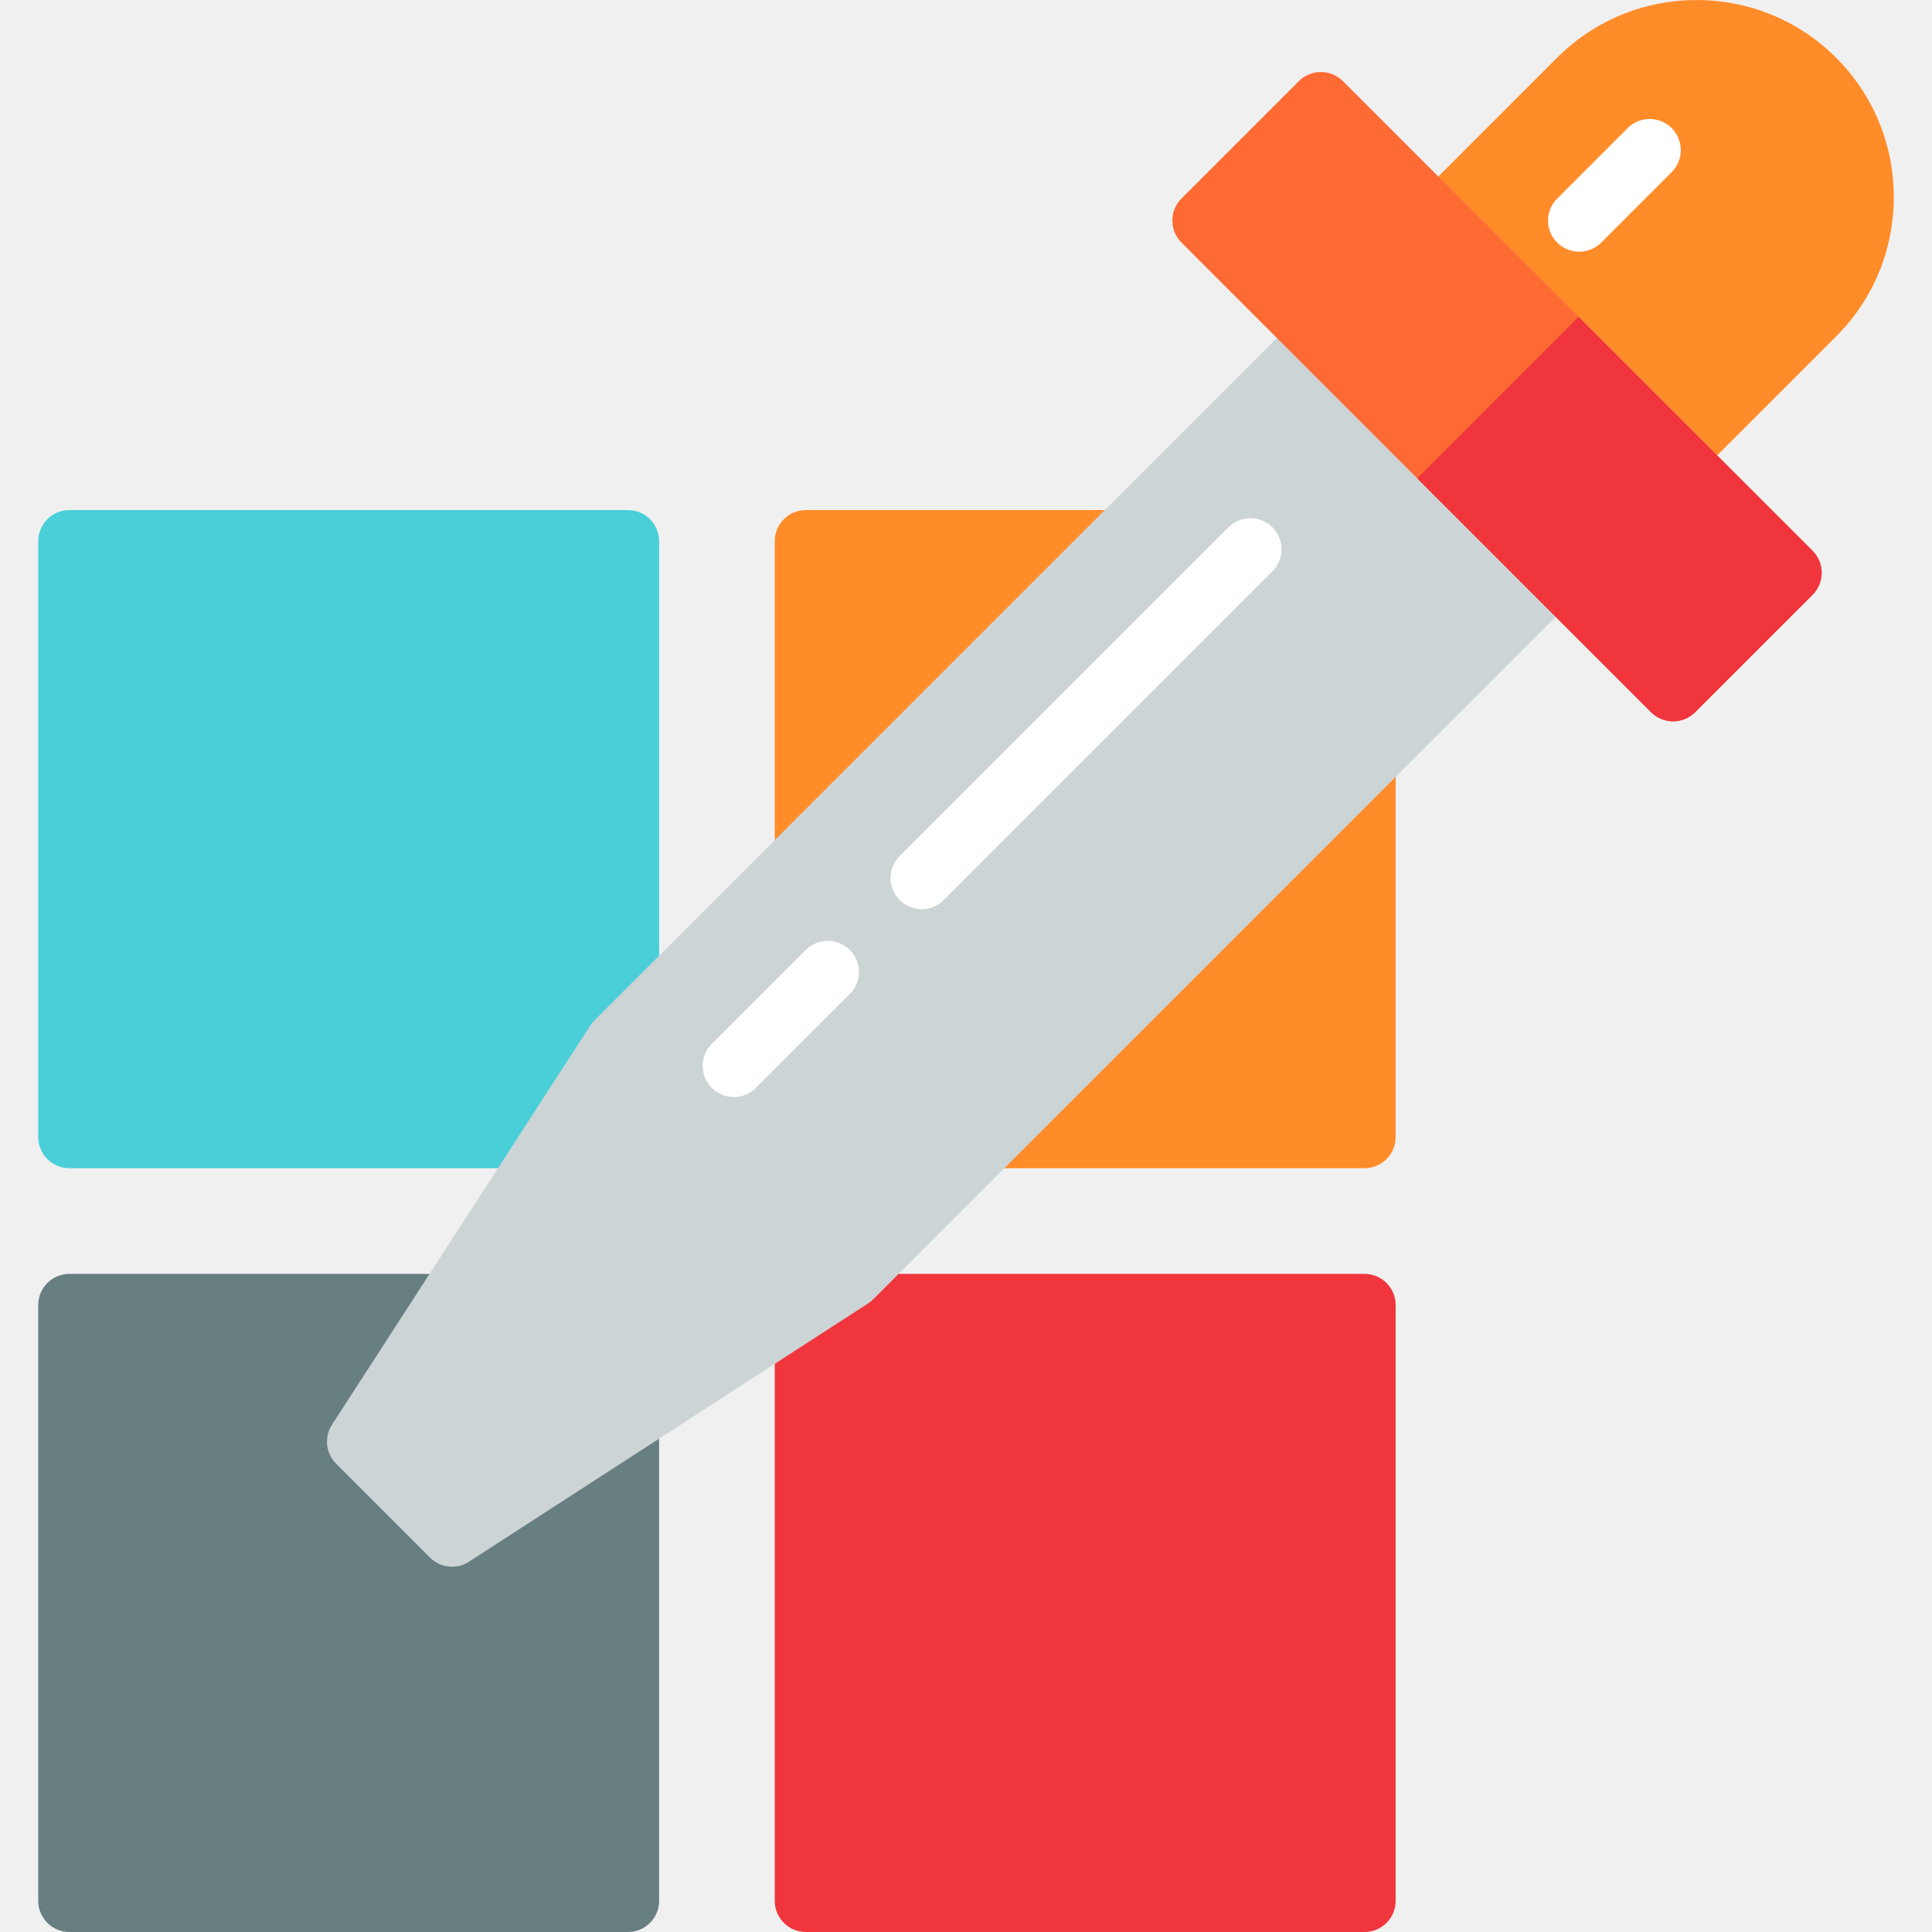
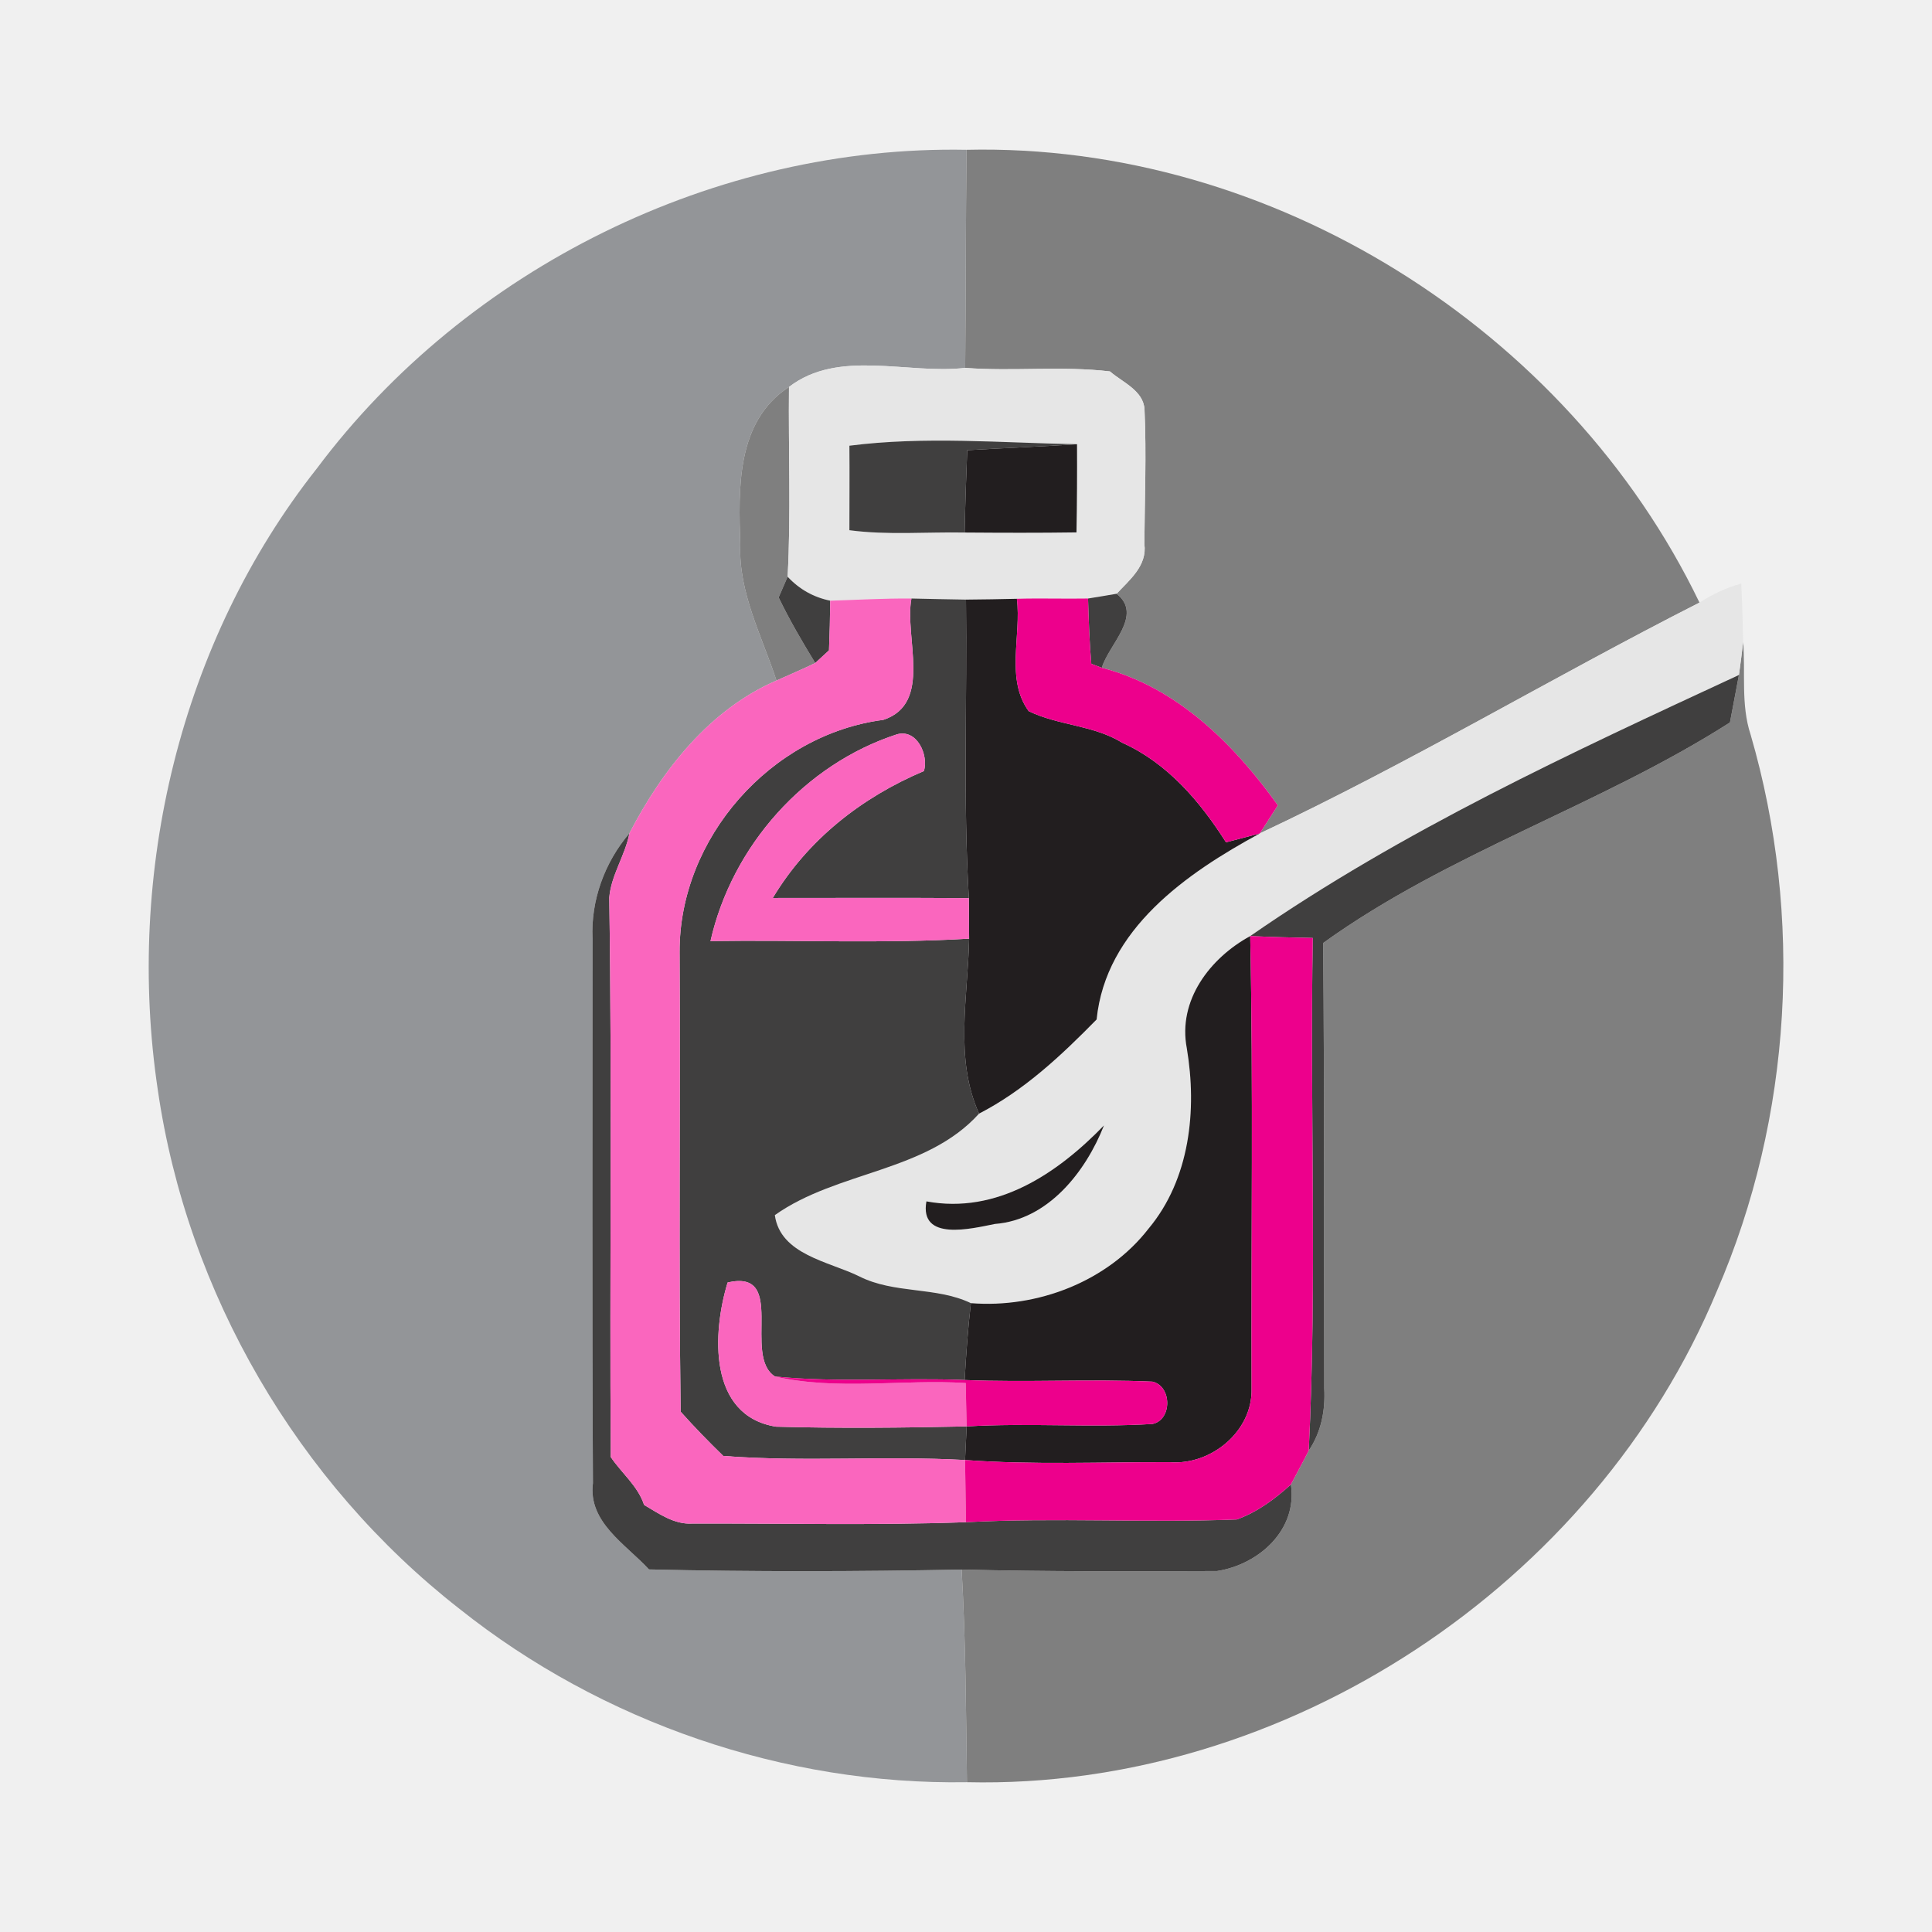
- <svg xmlns="http://www.w3.org/2000/svg" version="1.1" id="Layer_1" x="0px" y="0px" viewBox="0 0 449.611 449.611" style="enable-background:new 0 0 449.611 449.611;" xml:space="preserve">
-   <path style="fill:#4ACFD9;" d="M146.142,118.702H16.142c-4.002,0-7.245,3.243-7.245,7.245v138.668c0,4.002,3.243,7.245,7.245,7.245  h130.001c4.002,0,7.245-3.243,7.245-7.245V125.947C153.387,121.945,150.145,118.702,146.142,118.702z" />
-   <path style="fill:#687F82;" d="M146.142,296.453H16.142c-4.002,0-7.245,3.244-7.245,7.245v138.668c0,4.002,3.243,7.245,7.245,7.245  h130.001c4.002,0,7.245-3.243,7.245-7.245V303.698C153.387,299.697,150.145,296.453,146.142,296.453z" />
-   <path style="fill:#FF8C29;" d="M317.545,118.702H187.545c-4.002,0-7.245,3.243-7.245,7.245v138.668c0,4.002,3.243,7.245,7.245,7.245  h130.001c4.002,0,7.245-3.243,7.245-7.245V125.947C324.791,121.945,321.548,118.702,317.545,118.702z" />
-   <path style="fill:#F0353D;" d="M317.545,296.453H187.545c-4.002,0-7.245,3.244-7.245,7.245v138.668c0,4.002,3.243,7.245,7.245,7.245  h130.001c4.002,0,7.245-3.243,7.245-7.245V303.698C324.791,299.697,321.548,296.453,317.545,296.453z" />
-   <path style="fill:#CDD4D5;" d="M389.022,106.318l-54.647-54.647c-2.83-2.829-7.417-2.829-10.247,0l-185.802,185.8  c-0.36,0.361-0.682,0.759-0.959,1.187L77.255,331.56c-1.856,2.868-1.456,6.643,0.959,9.059l21.859,21.859  c1.4,1.399,3.255,2.121,5.127,2.121c1.358,0,2.726-0.382,3.933-1.162l92.901-60.113c0.428-0.277,0.826-0.599,1.187-0.959  l185.802-185.8C391.852,113.735,391.852,109.148,389.022,106.318z" />
-   <path style="fill:#FF8C29;" d="M427.276,13.418c-17.892-17.891-47.002-17.891-64.895,0l-43.718,43.718  c-2.829,2.83-2.829,7.417,0,10.247l54.647,54.647c1.415,1.414,3.27,2.121,5.124,2.121s3.709-0.707,5.124-2.121l43.718-43.718  c8.667-8.667,13.439-20.19,13.439-32.447C440.715,33.607,435.942,22.085,427.276,13.418z" />
-   <path style="fill:#FFFFFF;" d="M367.505,58.575c-1.854,0-3.709-0.707-5.124-2.121c-2.829-2.83-2.829-7.417,0-10.247l16.395-16.395  c2.83-2.829,7.417-2.829,10.247,0c2.83,2.83,2.83,7.417,0,10.247l-16.394,16.395C371.214,57.867,369.359,58.575,367.505,58.575z" />
-   <path style="fill:#FD6A33;" d="M421.812,128.178L312.516,18.882c-2.831-2.829-7.417-2.829-10.247,0l-27.323,27.323  c-2.829,2.83-2.829,7.417,0,10.247l109.295,109.296c1.415,1.414,3.269,2.121,5.124,2.121c1.854,0,3.709-0.707,5.123-2.121  l27.324-27.323c1.359-1.359,2.122-3.201,2.122-5.124C423.933,131.379,423.17,129.537,421.812,128.178z" />
-   <path style="fill:#F0353D;" d="M367.376,73.742l-37.571,37.571l54.434,54.434c1.415,1.414,3.269,2.121,5.124,2.121  c1.854,0,3.709-0.707,5.123-2.121l27.324-27.323c1.359-1.359,2.122-3.201,2.122-5.124c0-1.921-0.763-3.764-2.121-5.124  L367.376,73.742z" />
-   <g>
-     <path style="fill:#FFFFFF;" d="M170.774,255.305c-1.854,0-3.709-0.707-5.123-2.121c-2.83-2.829-2.83-7.417-0.001-10.247   l21.859-21.859c2.83-2.83,7.418-2.83,10.246-0.001c2.83,2.83,2.83,7.417,0.001,10.246l-21.859,21.859   C174.483,254.598,172.628,255.305,170.774,255.305z" />
-     <path style="fill:#FFFFFF;" d="M214.492,211.587c-1.854,0-3.709-0.707-5.124-2.121c-2.83-2.83-2.83-7.417,0-10.247l76.505-76.506   c2.831-2.83,7.418-2.828,10.247,0c2.83,2.83,2.83,7.417,0,10.247l-76.505,76.506C218.201,210.88,216.346,211.587,214.492,211.587z" />
+ <svg xmlns="http://www.w3.org/2000/svg" width="142pt" height="142pt" viewBox="0 0 142 142" version="1.1">
+   <g id="#939598ff">
+     <path fill="#939598" opacity="1.00" d=" M 23.29 34.43 C 34.32 19.69 52.61 10.66 71.04 11.01 C 70.98 16.35 70.99 21.70 70.94 27.04 C 66.67 27.53 61.65 25.63 57.99 28.44 C 54.09 30.98 54.28 35.93 54.41 40.03 C 54.28 43.57 56.00 46.75 57.07 50.02 C 52.16 52.14 48.66 56.61 46.26 61.25 C 44.44 63.38 43.42 66.18 43.55 68.99 C 43.55 82.33 43.51 95.67 43.58 109.01 C 43.21 111.89 46.01 113.51 47.70 115.35 C 55.36 115.53 63.03 115.51 70.68 115.36 C 70.98 120.56 71.00 125.78 71.07 130.99 C 57.67 131.21 44.23 126.58 33.76 118.24 C 21.88 108.96 13.77 95.06 11.60 80.12 C 9.21 64.17 13.24 47.15 23.29 34.43 Z" />
  </g>
-   <g>
- </g>
-   <g>
- </g>
-   <g>
- </g>
-   <g>
- </g>
-   <g>
- </g>
-   <g>
- </g>
-   <g>
- </g>
-   <g>
- </g>
-   <g>
- </g>
-   <g>
- </g>
-   <g>
- </g>
-   <g>
- </g>
-   <g>
- </g>
-   <g>
- </g>
-   <g>
- </g>
+   <g id="#7f7f7fff">
+     <path fill="#7f7f7f" opacity="1.00" d=" M 71.04 11.01 C 93.44 10.49 115.22 24.18 124.91 44.29 C 114.06 49.80 103.61 56.08 92.60 61.25 C 92.93 60.73 93.59 59.70 93.92 59.19 C 90.70 54.69 86.50 50.49 80.98 49.08 C 81.50 47.35 84.05 45.22 82.07 43.64 C 83.03 42.61 84.33 41.57 84.11 39.98 C 84.13 36.68 84.27 33.38 84.12 30.09 C 84.04 28.70 82.50 28.10 81.58 27.30 C 78.06 26.88 74.48 27.31 70.94 27.04 C 70.99 21.70 70.98 16.35 71.04 11.01 Z" />
+     <path fill="#7f7f7f" opacity="1.00" d=" M 54.41 40.03 C 54.28 35.93 54.09 30.98 57.99 28.44 C 57.94 33.09 58.14 37.75 57.89 42.39 L 57.23 43.91 C 58.03 45.57 58.96 47.16 59.92 48.73 C 58.98 49.19 58.02 49.59 57.07 50.02 C 56.00 46.75 54.28 43.57 54.41 40.03 Z" />
+     <path fill="#7f7f7f" opacity="1.00" d=" M 128.12 47.18 C 128.30 49.45 127.94 51.79 128.67 54.00 C 132.56 67.36 131.73 82.10 126.19 94.89 C 117.22 116.48 94.51 131.54 71.07 130.99 C 71.00 125.78 70.98 120.56 70.68 115.36 C 76.94 115.52 83.20 115.49 89.45 115.47 C 92.50 115.00 95.38 112.46 94.88 109.11 C 95.31 108.28 95.77 107.46 96.19 106.62 C 97.11 105.26 97.42 103.65 97.33 102.03 C 97.30 91.13 97.35 80.22 97.25 69.31 C 106.48 62.66 117.59 59.21 127.15 53.10 C 127.38 51.94 127.58 50.77 127.81 49.61 C 127.92 48.80 128.03 47.99 128.12 47.18 Z" />
+   </g>
+   <g id="#e6e6e6ff">
+     <path fill="#e6e6e6" opacity="1.00" d=" M 57.99 28.44 C 61.65 25.63 66.67 27.53 70.94 27.04 C 74.48 27.31 78.06 26.88 81.58 27.30 C 82.50 28.10 84.04 28.70 84.12 30.09 C 84.27 33.38 84.13 36.68 84.11 39.98 C 84.33 41.57 83.03 42.61 82.07 43.64 C 81.55 43.73 80.49 43.91 79.97 43.99 C 78.22 44.02 76.48 43.96 74.74 44.01 C 73.49 44.04 72.25 44.06 71.00 44.07 C 69.66 44.05 68.33 44.02 66.99 43.99 C 65.00 43.97 63.01 44.09 61.02 44.15 C 59.80 43.90 58.76 43.32 57.89 42.39 C 58.14 37.75 57.94 33.09 57.99 28.44 M 62.43 32.76 C 62.45 34.83 62.43 36.90 62.43 38.97 C 65.23 39.34 68.07 39.09 70.90 39.14 C 73.64 39.16 76.38 39.17 79.12 39.13 C 79.16 36.97 79.17 34.81 79.16 32.65 C 73.60 32.55 67.94 32.05 62.43 32.76 Z" />
+     <path fill="#e6e6e6" opacity="1.00" d=" M 124.91 44.29 C 125.86 43.67 126.89 43.20 127.98 42.89 C 128.05 44.32 128.09 45.75 128.12 47.18 C 128.03 47.99 127.92 48.80 127.81 49.61 C 115.50 55.32 103.08 61.04 91.89 68.80 C 88.94 70.41 86.55 73.52 87.23 77.05 C 87.99 81.58 87.46 86.66 84.42 90.30 C 81.40 94.20 76.23 96.17 71.36 95.78 C 68.80 94.55 65.72 95.12 63.13 93.80 C 60.93 92.72 57.35 92.22 56.95 89.31 C 61.55 86.05 68.06 86.17 71.96 81.85 C 75.28 80.14 78.01 77.57 80.60 74.93 C 81.27 68.29 87.21 64.18 92.59 61.26 L 92.60 61.25 C 103.61 56.08 114.06 49.80 124.91 44.29 M 68.09 88.30 C 67.56 91.27 71.41 90.30 73.12 89.96 C 77.04 89.66 79.80 86.12 81.14 82.72 C 77.72 86.25 73.28 89.26 68.09 88.30 Z" />
+   </g>
+   <g id="#403f3fff">
+     <path fill="#403f3f" opacity="1.00" d=" M 62.43 32.76 C 67.94 32.05 73.60 32.55 79.16 32.65 C 76.47 32.83 73.78 32.93 71.09 33.09 C 71.01 35.11 70.94 37.12 70.90 39.14 C 68.07 39.09 65.23 39.34 62.43 38.97 C 62.43 36.90 62.45 34.83 62.43 32.76 Z" />
+     <path fill="#403f3f" opacity="1.00" d=" M 57.89 42.39 C 58.76 43.32 59.80 43.90 61.02 44.15 C 61.01 45.37 60.98 46.59 60.93 47.80 L 59.92 48.73 C 58.96 47.16 58.03 45.57 57.23 43.91 L 57.89 42.39 Z" />
+     <path fill="#403f3f" opacity="1.00" d=" M 66.99 43.99 C 68.33 44.02 69.66 44.05 71.00 44.07 C 71.09 51.38 70.78 58.71 71.21 66.01 C 66.40 65.98 61.60 66.00 56.80 66.00 C 59.37 61.71 63.34 58.60 67.91 56.67 C 68.26 55.49 67.40 53.56 65.93 53.97 C 59.13 56.18 53.80 62.18 52.22 69.17 C 58.56 69.07 64.91 69.37 71.23 68.99 C 71.15 73.25 70.13 77.81 71.96 81.85 C 68.06 86.17 61.55 86.05 56.95 89.31 C 57.35 92.22 60.93 92.72 63.13 93.80 C 65.72 95.12 68.80 94.55 71.36 95.78 C 71.14 97.65 71.01 99.54 70.90 101.43 C 66.25 101.24 61.59 101.64 56.96 101.17 C 54.55 99.64 57.89 93.26 53.48 94.26 C 52.36 97.92 52.02 104.06 57.04 104.86 C 61.71 104.99 66.38 104.94 71.05 104.84 C 71.02 105.45 70.96 106.69 70.93 107.31 C 65.01 106.98 59.08 107.47 53.16 107.01 C 52.08 105.96 51.03 104.88 50.03 103.76 C 49.87 92.50 50.02 81.24 49.95 69.98 C 49.91 61.62 56.65 53.98 64.92 52.91 C 68.59 51.71 66.45 46.84 66.99 43.99 Z" />
+     <path fill="#403f3f" opacity="1.00" d=" M 79.97 43.99 C 80.49 43.91 81.55 43.73 82.07 43.64 C 84.05 45.22 81.50 47.35 80.98 49.08 L 80.21 48.79 C 80.07 47.20 80.02 45.60 79.97 43.99 Z" />
+     <path fill="#403f3f" opacity="1.00" d=" M 91.89 68.80 C 103.08 61.04 115.50 55.32 127.81 49.61 C 127.58 50.77 127.38 51.94 127.15 53.10 C 117.59 59.21 106.48 62.66 97.25 69.31 C 97.35 80.22 97.30 91.13 97.33 102.03 C 97.42 103.65 97.11 105.26 96.19 106.62 C 96.82 94.08 96.26 81.50 96.49 68.94 C 94.96 68.91 93.42 68.87 91.89 68.80 Z" />
+     <path fill="#403f3f" opacity="1.00" d=" M 43.55 68.99 C 43.42 66.18 44.44 63.38 46.26 61.25 C 45.95 62.88 44.92 64.31 44.78 65.97 C 44.99 79.67 44.80 93.38 44.89 107.09 C 45.69 108.28 46.88 109.21 47.34 110.61 C 48.43 111.25 49.55 112.06 50.88 111.98 C 57.59 111.96 64.30 112.12 71.00 111.88 C 77.63 111.53 84.28 111.94 90.90 111.68 C 92.41 111.14 93.71 110.17 94.88 109.11 C 95.38 112.46 92.50 115.00 89.45 115.47 C 83.20 115.49 76.94 115.52 70.68 115.36 C 63.03 115.51 55.36 115.53 47.70 115.35 C 46.01 113.51 43.21 111.89 43.58 109.01 C 43.51 95.67 43.55 82.33 43.55 68.99 Z" />
+   </g>
+   <g id="#221e1fff">
+     <path fill="#221e1f" opacity="1.00" d=" M 71.09 33.09 C 73.78 32.93 76.47 32.83 79.16 32.65 C 79.17 34.81 79.16 36.97 79.12 39.13 C 76.38 39.17 73.64 39.16 70.90 39.14 C 70.94 37.12 71.01 35.11 71.09 33.09 Z" />
+     <path fill="#221e1f" opacity="1.00" d=" M 71.00 44.07 C 72.25 44.06 73.49 44.04 74.74 44.01 C 75.08 46.72 73.89 49.92 75.61 52.27 C 77.79 53.33 80.38 53.29 82.48 54.59 C 85.80 56.08 88.20 58.90 90.11 61.91 C 90.73 61.75 91.97 61.42 92.59 61.26 C 87.21 64.18 81.27 68.29 80.60 74.93 C 78.01 77.57 75.28 80.14 71.96 81.85 C 70.13 77.81 71.15 73.25 71.23 68.99 C 71.23 68.25 71.21 66.76 71.21 66.01 C 70.78 58.71 71.09 51.38 71.00 44.07 Z" />
+     <path fill="#221e1f" opacity="1.00" d=" M 87.23 77.05 C 86.55 73.52 88.94 70.41 91.89 68.80 C 92.12 79.90 91.95 91.00 91.99 102.10 C 92.05 105.20 89.02 107.70 86.00 107.47 C 80.98 107.45 75.94 107.68 70.93 107.31 C 70.96 106.69 71.02 105.45 71.05 104.84 C 75.60 104.57 80.17 104.94 84.71 104.66 C 86.16 104.35 86.14 101.89 84.71 101.55 C 80.11 101.34 75.50 101.62 70.90 101.43 C 71.01 99.54 71.14 97.65 71.36 95.78 C 76.23 96.17 81.40 94.20 84.42 90.30 C 87.46 86.66 87.99 81.58 87.23 77.05 Z" />
+     <path fill="#221e1f" opacity="1.00" d=" M 68.09 88.30 C 73.28 89.26 77.72 86.25 81.14 82.72 C 79.80 86.12 77.04 89.66 73.12 89.96 C 71.41 90.30 67.56 91.27 68.09 88.30 Z" />
+   </g>
+   <g id="#fa66beff">
+     <path fill="#fa66be" opacity="1.00" d=" M 61.02 44.15 C 63.01 44.09 65.00 43.97 66.99 43.99 C 66.45 46.84 68.59 51.71 64.92 52.91 C 56.65 53.98 49.91 61.62 49.95 69.98 C 50.02 81.24 49.87 92.50 50.03 103.76 C 51.03 104.88 52.08 105.96 53.16 107.01 C 59.08 107.47 65.01 106.98 70.93 107.31 C 70.95 108.83 70.98 110.35 71.00 111.88 C 64.30 112.12 57.59 111.96 50.88 111.98 C 49.55 112.06 48.43 111.25 47.34 110.61 C 46.88 109.21 45.69 108.28 44.89 107.09 C 44.80 93.38 44.99 79.67 44.78 65.97 C 44.92 64.31 45.95 62.88 46.26 61.25 C 48.66 56.61 52.16 52.14 57.07 50.02 C 58.02 49.59 58.98 49.19 59.92 48.73 L 60.93 47.80 C 60.98 46.59 61.01 45.37 61.02 44.15 Z" />
+     <path fill="#fa66be" opacity="1.00" d=" M 52.22 69.17 C 53.80 62.18 59.13 56.18 65.93 53.97 C 67.40 53.56 68.26 55.49 67.91 56.67 C 63.34 58.60 59.37 61.71 56.80 66.00 C 61.60 66.00 66.40 65.98 71.21 66.01 C 71.21 66.76 71.23 68.25 71.23 68.99 C 64.91 69.37 58.56 69.07 52.22 69.17 Z" />
+     <path fill="#fa66be" opacity="1.00" d=" M 53.48 94.26 C 57.89 93.26 54.55 99.64 56.96 101.17 C 61.54 102.22 66.32 101.36 70.98 101.65 C 70.99 102.45 71.03 104.04 71.05 104.84 C 66.38 104.94 61.71 104.99 57.04 104.86 C 52.02 104.06 52.36 97.92 53.48 94.26 Z" />
+   </g>
+   <g id="#ed008cff">
+     <path fill="#ed008c" opacity="1.00" d=" M 74.74 44.01 C 76.48 43.96 78.22 44.02 79.97 43.99 C 80.02 45.60 80.07 47.20 80.21 48.79 L 80.98 49.08 C 86.50 50.49 90.70 54.69 93.92 59.19 C 93.59 59.70 92.93 60.73 92.60 61.25 L 92.59 61.26 C 91.97 61.42 90.73 61.75 90.11 61.91 C 88.20 58.90 85.80 56.08 82.48 54.59 C 80.38 53.29 77.79 53.33 75.61 52.27 C 73.89 49.92 75.08 46.72 74.74 44.01 Z" />
+     <path fill="#ed008c" opacity="1.00" d=" M 91.89 68.80 C 93.42 68.87 94.96 68.91 96.49 68.94 C 96.26 81.50 96.82 94.08 96.19 106.62 C 95.77 107.46 95.31 108.28 94.88 109.11 C 93.71 110.17 92.41 111.14 90.90 111.68 C 84.28 111.94 77.63 111.53 71.00 111.88 C 70.98 110.35 70.95 108.83 70.93 107.31 C 75.94 107.68 80.98 107.45 86.00 107.47 C 89.02 107.70 92.05 105.20 91.99 102.10 C 91.95 91.00 92.12 79.90 91.89 68.80 Z" />
+     <path fill="#ed008c" opacity="1.00" d=" M 56.96 101.17 C 61.59 101.64 66.25 101.24 70.90 101.43 C 75.50 101.62 80.11 101.34 84.71 101.55 C 86.14 101.89 86.16 104.35 84.71 104.66 C 80.17 104.94 75.60 104.57 71.05 104.84 C 71.03 104.04 70.99 102.45 70.98 101.65 C 66.32 101.36 61.54 102.22 56.96 101.17 Z" />
+   </g>
</svg>
